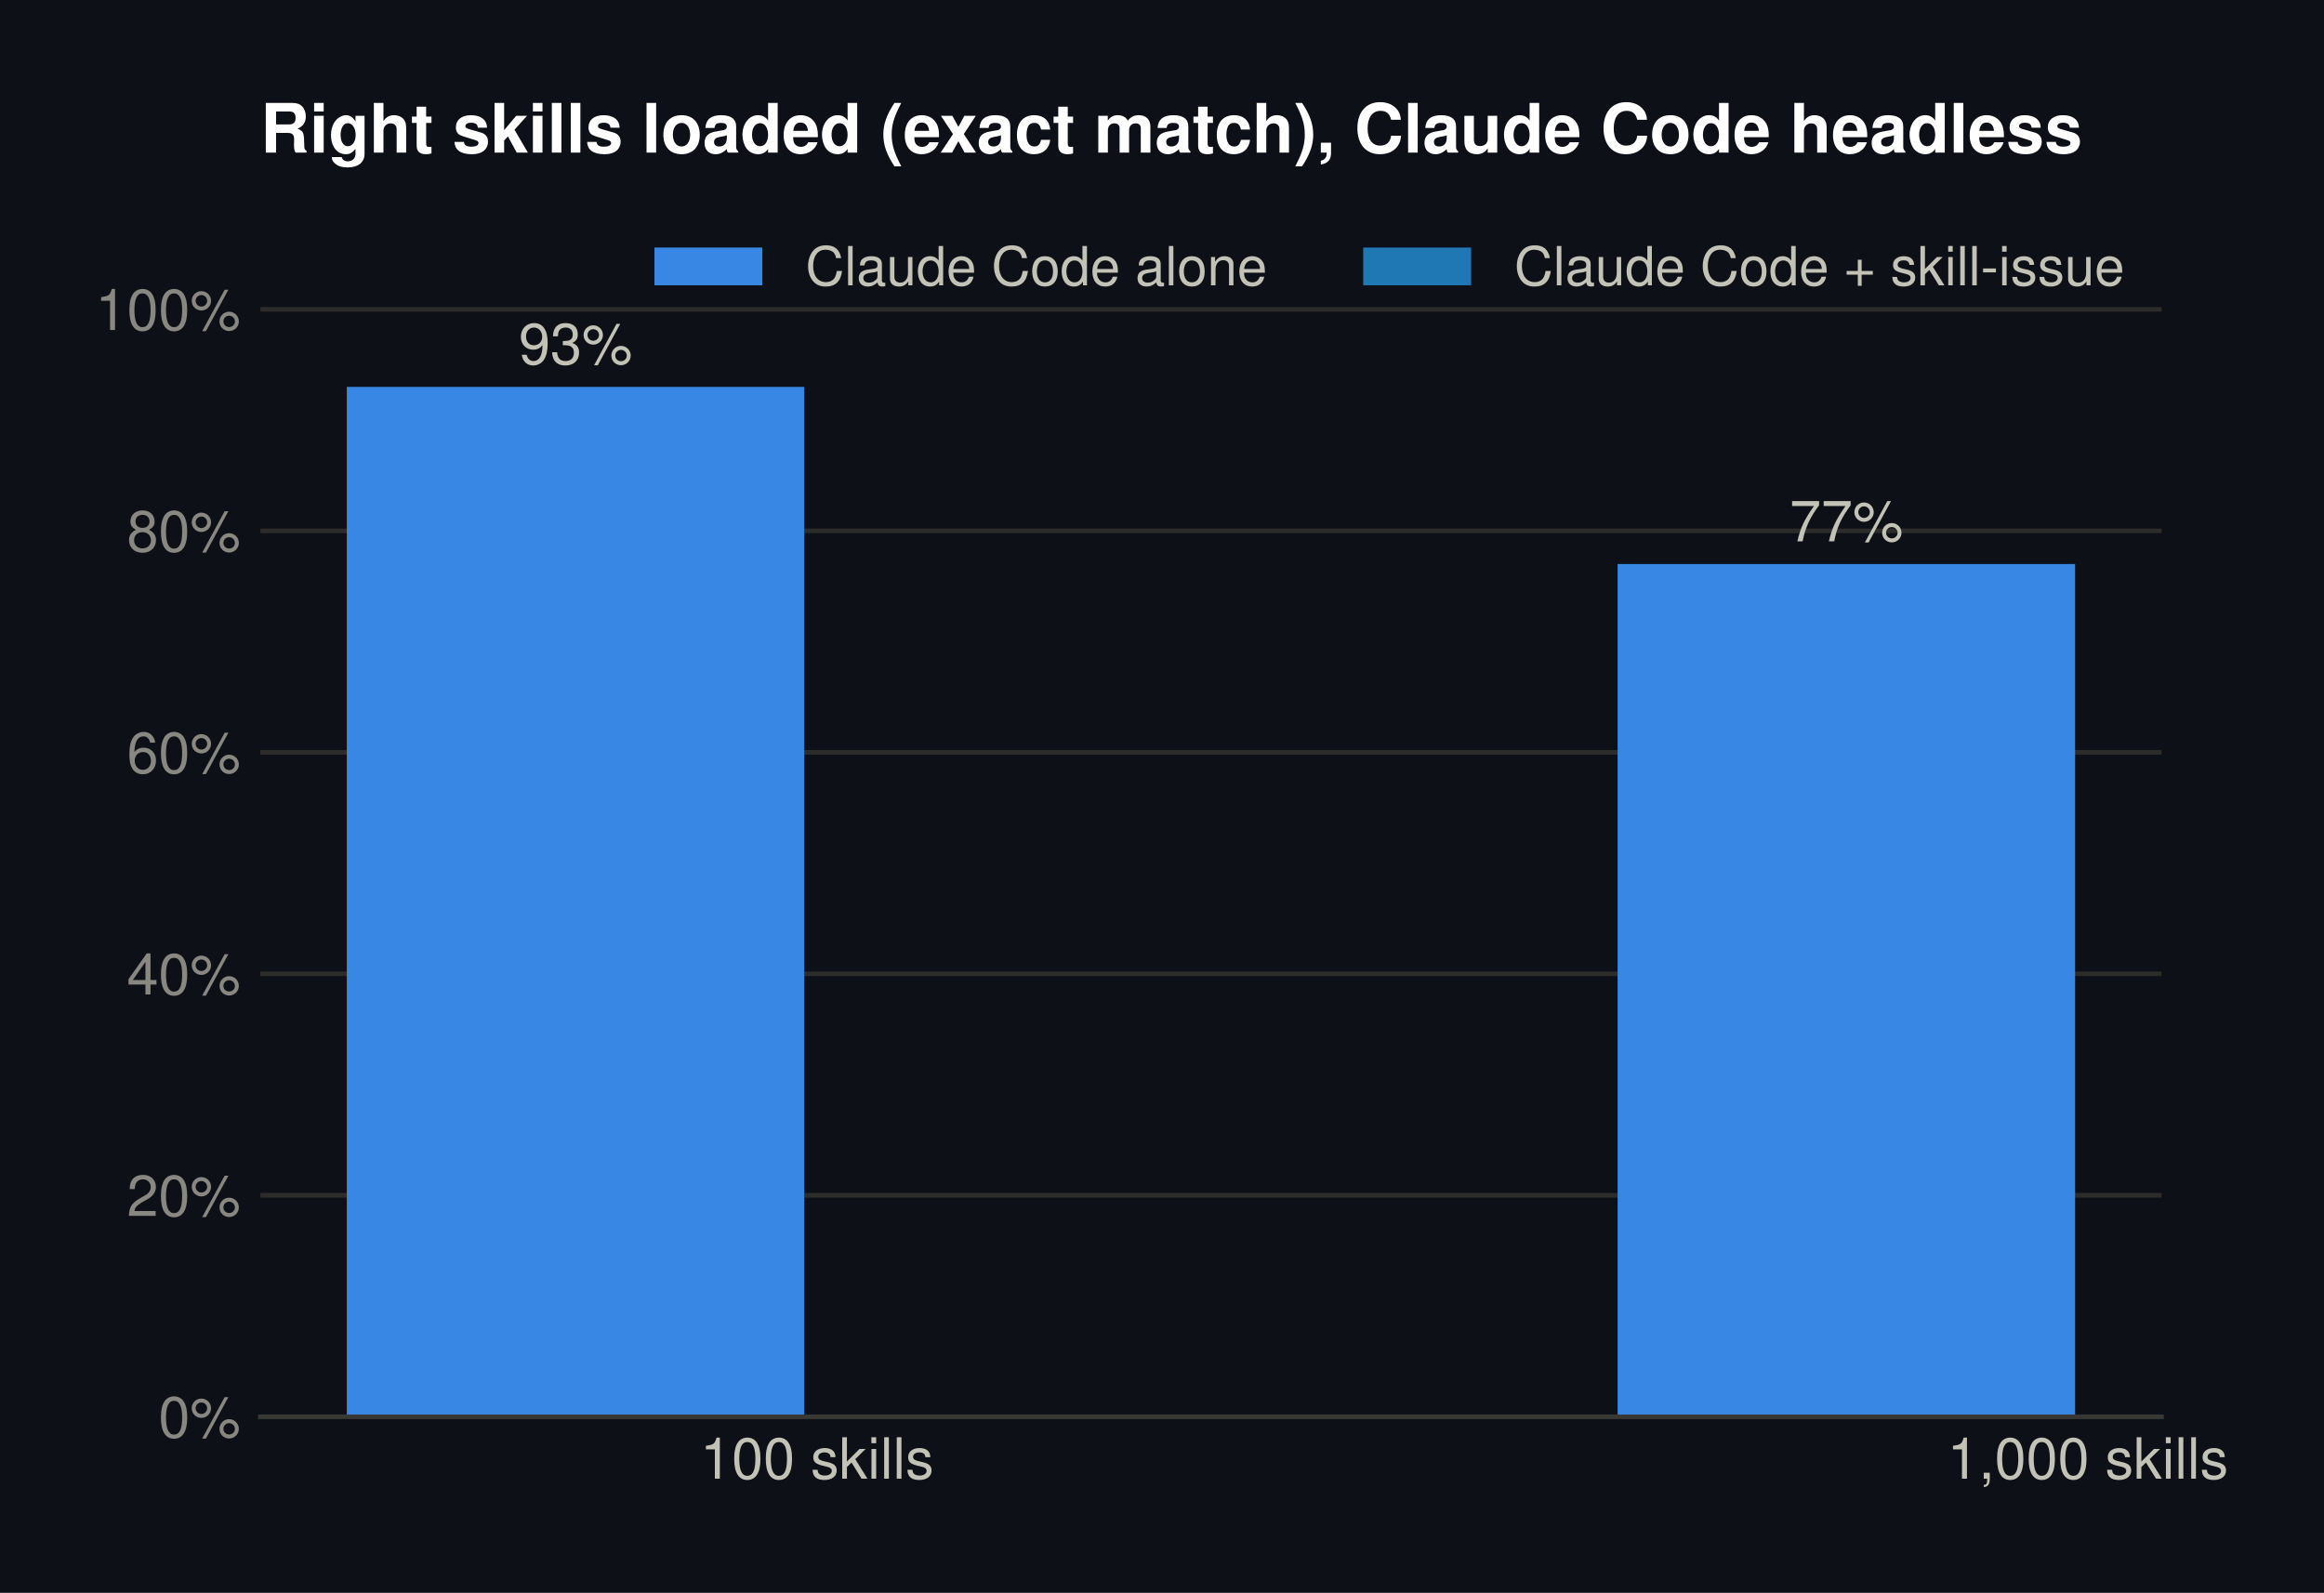
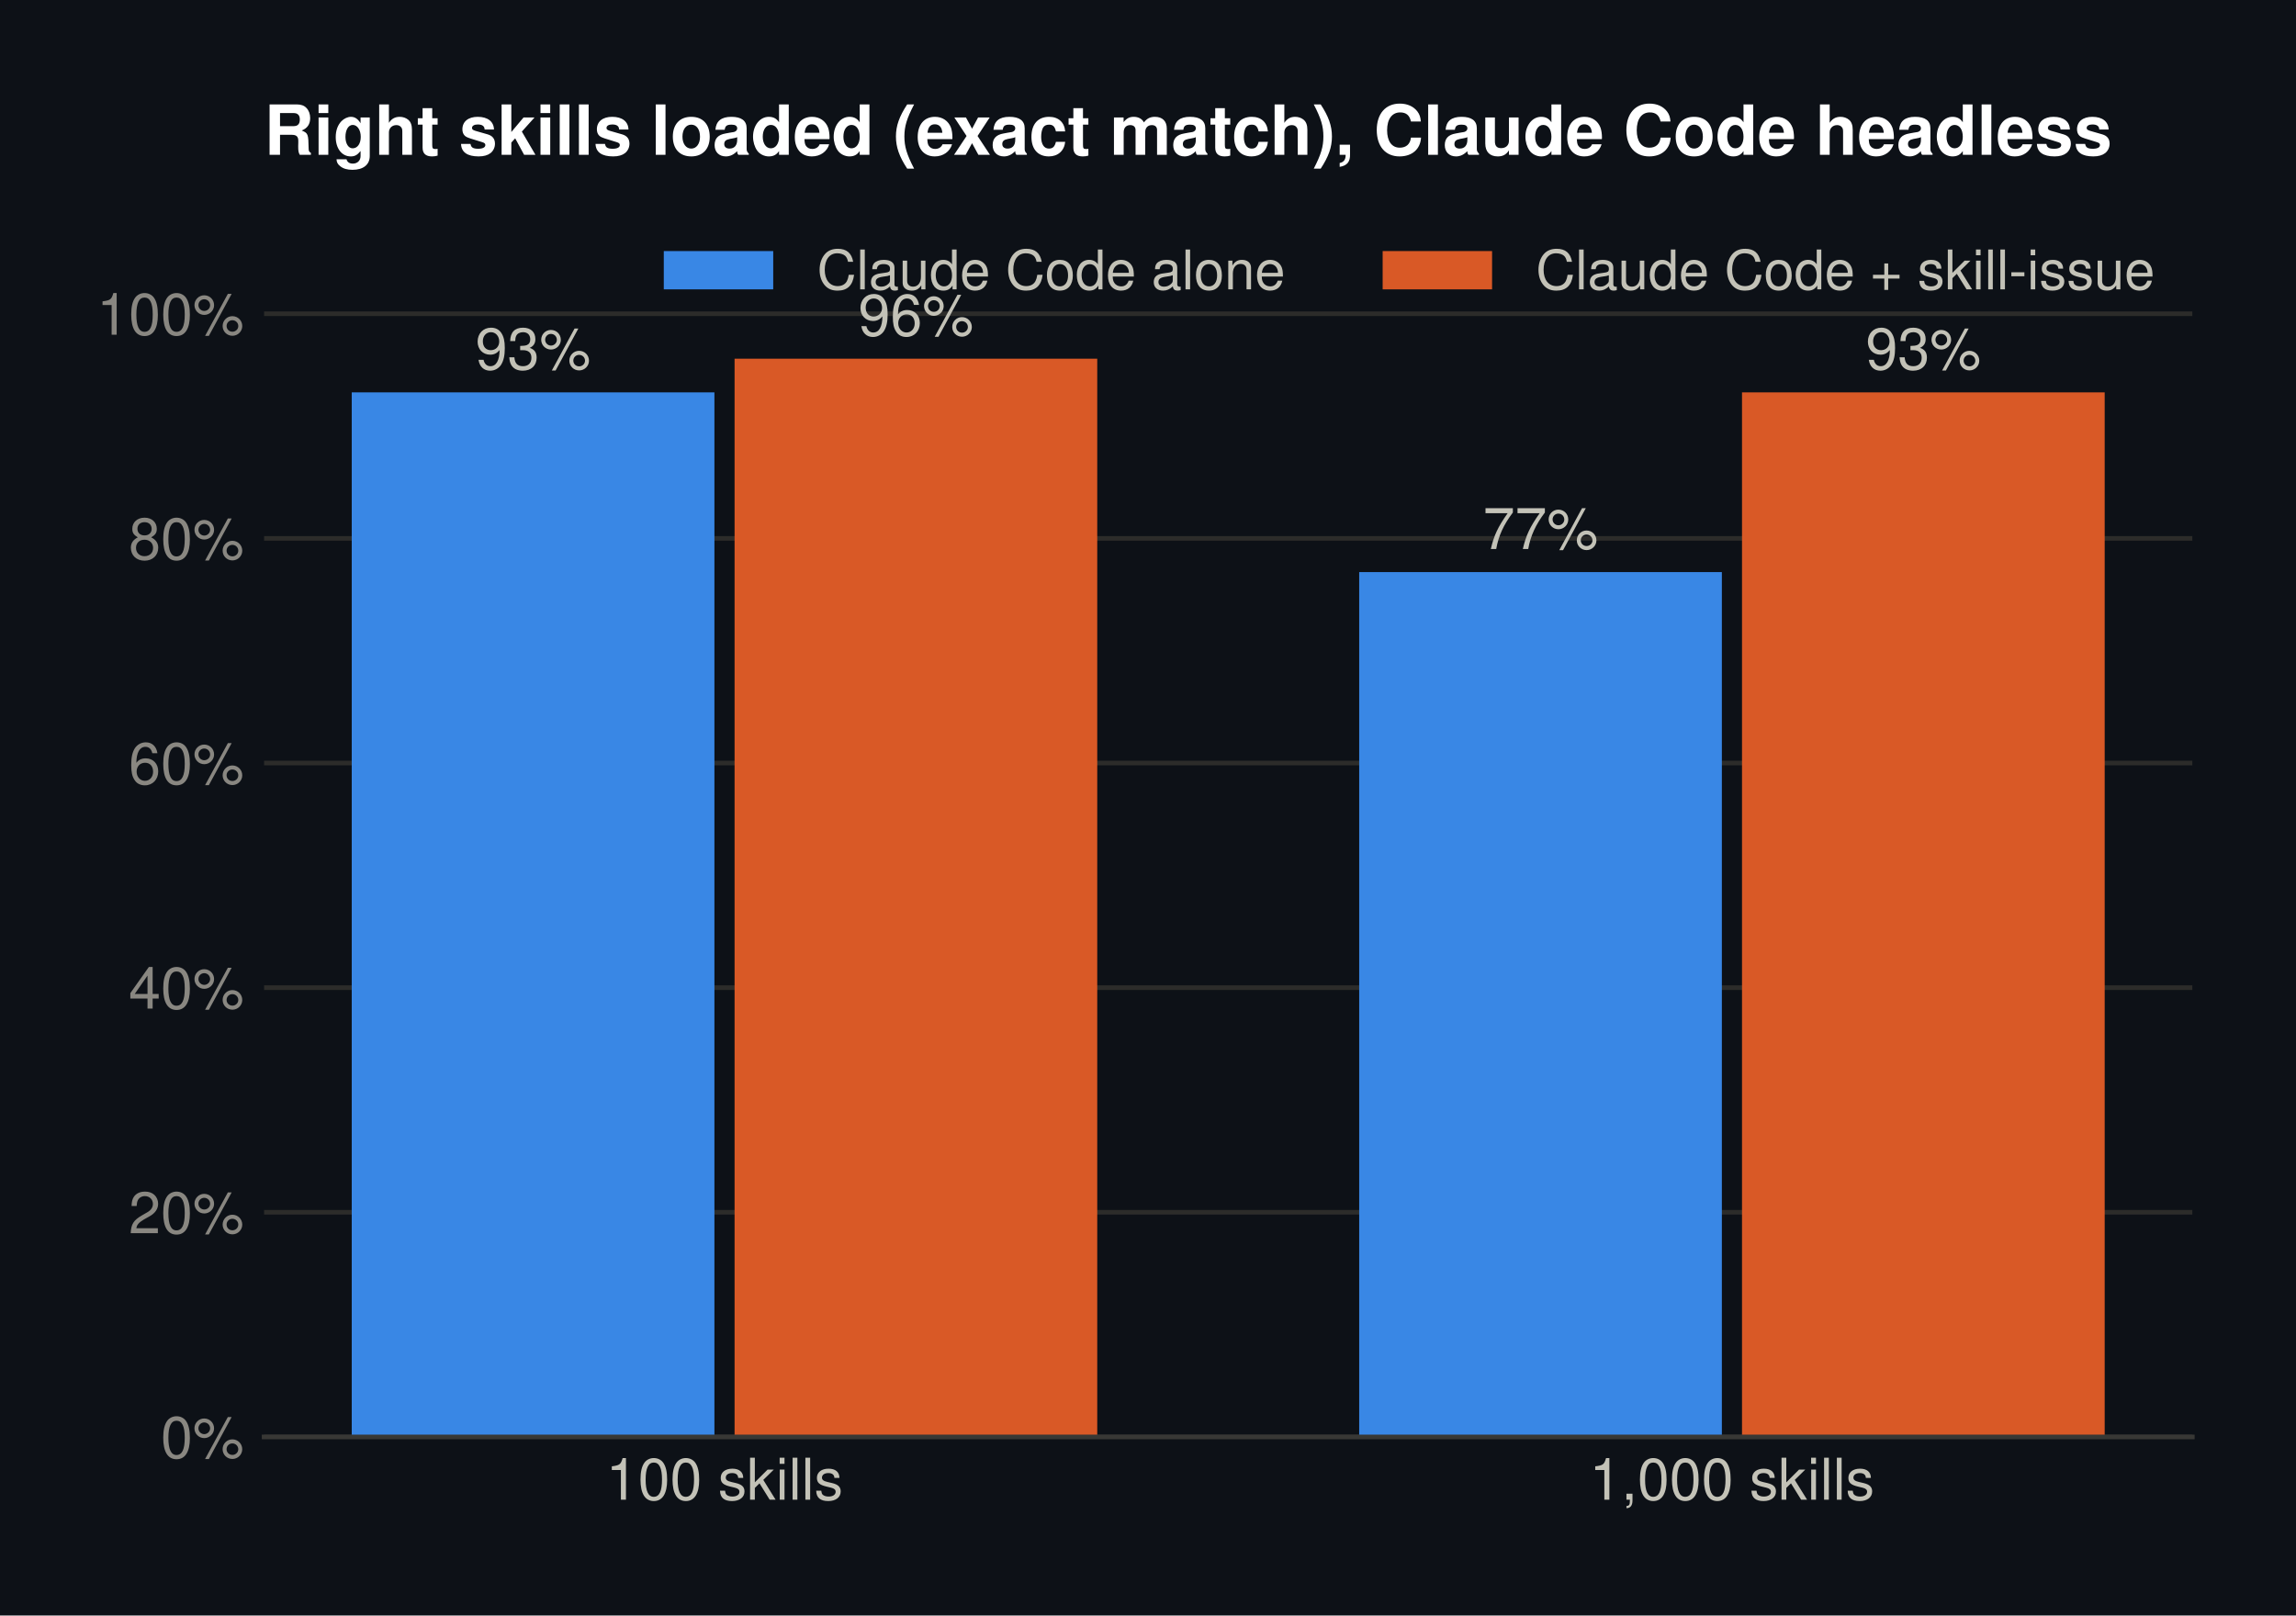
- <svg xmlns="http://www.w3.org/2000/svg" width="409.273pt" height="280.563pt" viewBox="0 0 409.273 280.563" version="1.1">
+ <svg xmlns="http://www.w3.org/2000/svg" width="398.656pt" height="280.563pt" viewBox="0 0 398.656 280.563" version="1.1">
  <defs>
    <style type="text/css">*{stroke-linejoin: round; stroke-linecap: butt}</style>
  </defs>
  <g id="figure_1">
    <g id="patch_1">
-       <path d="M 0 280.563  L 409.273 280.563  L 409.273 0  L 0 0  z " style="fill: #0d1117" />
+       <path d="M 0 280.563  L 398.656 280.563  L 398.656 0  L 0 0  z " style="fill: #0d1117" />
    </g>
    <g id="axes_1">
      <g id="patch_2">
        <path d="M 45.856 249.556  L 380.656 249.556  L 380.656 38.884  L 45.856 38.884  z " style="fill: #0d1117" />
      </g>
      <g id="matplotlib.axis_1">
        <g id="xtick_1">
          <g id="line2d_1" />
          <g id="text_1">
-             <text style="font-size: 10px; font-family: 'Segoe UI', 'Helvetica', 'Arial', 'DejaVu Sans'; text-anchor: middle; fill: #c3c2b7" x="143.879" y="260.459" transform="rotate(-0 143.8792 260.4589)">100 skills</text>
+             <text style="font-size: 10px; font-family: 'Segoe UI', 'Helvetica', 'Arial', 'DejaVu Sans'; text-anchor: middle; fill: #c3c2b7" x="125.795" y="260.459" transform="rotate(-0 125.7954 260.4589)">100 skills</text>
          </g>
        </g>
        <g id="xtick_2">
          <g id="line2d_2" />
          <g id="text_2">
-             <text style="font-size: 10px; font-family: 'Segoe UI', 'Helvetica', 'Arial', 'DejaVu Sans'; text-anchor: middle; fill: #c3c2b7" x="367.676" y="260.459" transform="rotate(-0 367.676 260.4589)">1,000 skills</text>
+             <text style="font-size: 10px; font-family: 'Segoe UI', 'Helvetica', 'Arial', 'DejaVu Sans'; text-anchor: middle; fill: #c3c2b7" x="300.717" y="260.459" transform="rotate(-0 300.7171 260.4589)">1,000 skills</text>
          </g>
        </g>
      </g>
      <g id="matplotlib.axis_2">
        <g id="ytick_1">
          <g id="line2d_3">
-             <path d="M 45.856 249.556  L 380.656 249.556  " clip-path="url(#pf3ea329818)" style="fill: none; stroke: #2c2c2a; stroke-width: 0.8; stroke-linecap: square" />
+             <path d="M 45.856 249.556  L 380.656 249.556  " clip-path="url(#pd5ac5609f6)" style="fill: none; stroke: #2c2c2a; stroke-width: 0.8; stroke-linecap: square" />
          </g>
          <g id="line2d_4" />
          <g id="text_3">
            <text style="font-size: 10px; font-family: 'Segoe UI', 'Helvetica', 'Arial', 'DejaVu Sans'; text-anchor: end; fill: #898781" x="42.356" y="253.196" transform="rotate(-0 42.35625 253.1959)">0%</text>
          </g>
        </g>
        <g id="ytick_2">
          <g id="line2d_5">
-             <path d="M 45.856 210.542  L 380.656 210.542  " clip-path="url(#pf3ea329818)" style="fill: none; stroke: #2c2c2a; stroke-width: 0.8; stroke-linecap: square" />
+             <path d="M 45.856 210.542  L 380.656 210.542  " clip-path="url(#pd5ac5609f6)" style="fill: none; stroke: #2c2c2a; stroke-width: 0.8; stroke-linecap: square" />
          </g>
          <g id="line2d_6" />
          <g id="text_4">
            <text style="font-size: 10px; font-family: 'Segoe UI', 'Helvetica', 'Arial', 'DejaVu Sans'; text-anchor: end; fill: #898781" x="42.356" y="214.183" transform="rotate(-0 42.35625 214.1826)">20%</text>
          </g>
        </g>
        <g id="ytick_3">
          <g id="line2d_7">
-             <path d="M 45.856 171.529  L 380.656 171.529  " clip-path="url(#pf3ea329818)" style="fill: none; stroke: #2c2c2a; stroke-width: 0.8; stroke-linecap: square" />
+             <path d="M 45.856 171.529  L 380.656 171.529  " clip-path="url(#pd5ac5609f6)" style="fill: none; stroke: #2c2c2a; stroke-width: 0.8; stroke-linecap: square" />
          </g>
          <g id="line2d_8" />
          <g id="text_5">
            <text style="font-size: 10px; font-family: 'Segoe UI', 'Helvetica', 'Arial', 'DejaVu Sans'; text-anchor: end; fill: #898781" x="42.356" y="175.169" transform="rotate(-0 42.35625 175.1692)">40%</text>
          </g>
        </g>
        <g id="ytick_4">
          <g id="line2d_9">
-             <path d="M 45.856 132.516  L 380.656 132.516  " clip-path="url(#pf3ea329818)" style="fill: none; stroke: #2c2c2a; stroke-width: 0.8; stroke-linecap: square" />
+             <path d="M 45.856 132.516  L 380.656 132.516  " clip-path="url(#pd5ac5609f6)" style="fill: none; stroke: #2c2c2a; stroke-width: 0.8; stroke-linecap: square" />
          </g>
          <g id="line2d_10" />
          <g id="text_6">
            <text style="font-size: 10px; font-family: 'Segoe UI', 'Helvetica', 'Arial', 'DejaVu Sans'; text-anchor: end; fill: #898781" x="42.356" y="136.156" transform="rotate(-0 42.35625 136.1559)">60%</text>
          </g>
        </g>
        <g id="ytick_5">
          <g id="line2d_11">
-             <path d="M 45.856 93.502  L 380.656 93.502  " clip-path="url(#pf3ea329818)" style="fill: none; stroke: #2c2c2a; stroke-width: 0.8; stroke-linecap: square" />
+             <path d="M 45.856 93.502  L 380.656 93.502  " clip-path="url(#pd5ac5609f6)" style="fill: none; stroke: #2c2c2a; stroke-width: 0.8; stroke-linecap: square" />
          </g>
          <g id="line2d_12" />
          <g id="text_7">
            <text style="font-size: 10px; font-family: 'Segoe UI', 'Helvetica', 'Arial', 'DejaVu Sans'; text-anchor: end; fill: #898781" x="42.356" y="97.143" transform="rotate(-0 42.35625 97.14255)">80%</text>
          </g>
        </g>
        <g id="ytick_6">
          <g id="line2d_13">
-             <path d="M 45.856 54.489  L 380.656 54.489  " clip-path="url(#pf3ea329818)" style="fill: none; stroke: #2c2c2a; stroke-width: 0.8; stroke-linecap: square" />
+             <path d="M 45.856 54.489  L 380.656 54.489  " clip-path="url(#pd5ac5609f6)" style="fill: none; stroke: #2c2c2a; stroke-width: 0.8; stroke-linecap: square" />
          </g>
          <g id="line2d_14" />
          <g id="text_8">
            <text style="font-size: 10px; font-family: 'Segoe UI', 'Helvetica', 'Arial', 'DejaVu Sans'; text-anchor: end; fill: #898781" x="42.356" y="58.129" transform="rotate(-0 42.35625 58.12922)">100%</text>
          </g>
        </g>
      </g>
      <g id="patch_3">
-         <path d="M 61.074 249.556  L 141.641 249.556  L 141.641 68.144  L 61.074 68.144  z " clip-path="url(#pf3ea329818)" style="fill: #3987e5" />
+         <path d="M 61.074 249.556  L 124.046 249.556  L 124.046 68.144  L 61.074 68.144  z " clip-path="url(#pd5ac5609f6)" style="fill: #3987e5" />
      </g>
      <g id="patch_4">
-         <path d="M 284.871 249.556  L 365.438 249.556  L 365.438 99.354  L 284.871 99.354  z " clip-path="url(#pf3ea329818)" style="fill: #3987e5" />
+         <path d="M 235.996 249.556  L 298.968 249.556  L 298.968 99.354  L 235.996 99.354  z " clip-path="url(#pd5ac5609f6)" style="fill: #3987e5" />
      </g>
      <g id="patch_5">
+         <path d="M 127.545 249.556  L 190.516 249.556  L 190.516 62.292  L 127.545 62.292  z " clip-path="url(#pd5ac5609f6)" style="fill: #d95926" />
+       </g>
+       <g id="patch_6">
+         <path d="M 302.466 249.556  L 365.438 249.556  L 365.438 68.144  L 302.466 68.144  z " clip-path="url(#pd5ac5609f6)" style="fill: #d95926" />
+       </g>
+       <g id="patch_7">
        <path d="M 45.856 249.556  L 380.656 249.556  " style="fill: none; stroke: #383835; stroke-width: 0.8; stroke-linejoin: miter; stroke-linecap: square" />
      </g>
      <g id="text_9">
-         <text style="font-size: 10px; font-family: 'Segoe UI', 'Helvetica', 'Arial', 'DejaVu Sans'; text-anchor: middle; fill: #c3c2b7" x="101.358" y="64.144" transform="rotate(-0 101.3579 64.14375)">93%</text>
+         <text style="font-size: 10px; font-family: 'Segoe UI', 'Helvetica', 'Arial', 'DejaVu Sans'; text-anchor: middle; fill: #c3c2b7" x="92.56" y="64.144" transform="rotate(-0 92.56033 64.14375)">93%</text>
      </g>
      <g id="text_10">
-         <text style="font-size: 10px; font-family: 'Segoe UI', 'Helvetica', 'Arial', 'DejaVu Sans'; text-anchor: middle; fill: #c3c2b7" x="325.155" y="95.354" transform="rotate(-0 325.1546 95.35442)">77%</text>
+         <text style="font-size: 10px; font-family: 'Segoe UI', 'Helvetica', 'Arial', 'DejaVu Sans'; text-anchor: middle; fill: #c3c2b7" x="267.482" y="95.354" transform="rotate(-0 267.482 95.35442)">77%</text>
      </g>
      <g id="text_11">
+         <text style="font-size: 10px; font-family: 'Segoe UI', 'Helvetica', 'Arial', 'DejaVu Sans'; text-anchor: middle; fill: #c3c2b7" x="159.031" y="58.292" transform="rotate(-0 159.0305 58.29175)">96%</text>
+       </g>
+       <g id="text_12">
+         <text style="font-size: 10px; font-family: 'Segoe UI', 'Helvetica', 'Arial', 'DejaVu Sans'; text-anchor: middle; fill: #c3c2b7" x="333.952" y="64.144" transform="rotate(-0 333.9522 64.14375)">93%</text>
+       </g>
+       <g id="text_13">
        <text style="font-weight: 600; font-size: 12px; font-family: 'Segoe UI', 'Helvetica', 'Arial', 'DejaVu Sans'; text-anchor: start; fill: #ffffff" x="45.856" y="26.884" transform="rotate(-0 45.85625 26.88375)">Right skills loaded (exact match), Claude Code headless</text>
      </g>
      <g id="legend_1">
-         <g id="patch_6">
+         <g id="patch_8">
          <path d="M 115.254 50.253  L 134.254 50.253  L 134.254 43.603  L 115.254 43.603  z " style="fill: #3987e5" />
        </g>
-         <g id="text_12">
+         <g id="text_14">
          <text style="font-size: 9.5px; font-family: 'Segoe UI', 'Helvetica', 'Arial', 'DejaVu Sans'; text-anchor: start; fill: #c3c2b7" x="141.854" y="50.253" transform="rotate(-0 141.8545 50.25328)">Claude Code alone</text>
        </g>
-         <g id="patch_7">
-           <path d="M 240.071 50.253  L 259.071 50.253  L 259.071 43.603  L 240.071 43.603  z " style="fill: #1f77b4" />
+         <g id="patch_9">
+           <path d="M 240.071 50.253  L 259.071 50.253  L 259.071 43.603  L 240.071 43.603  z " style="fill: #d95926" />
        </g>
-         <g id="text_13">
+         <g id="text_15">
          <text style="font-size: 9.5px; font-family: 'Segoe UI', 'Helvetica', 'Arial', 'DejaVu Sans'; text-anchor: start; fill: #c3c2b7" x="266.671" y="50.253" transform="rotate(-0 266.6711 50.25328)">Claude Code + skill-issue</text>
        </g>
      </g>
    </g>
  </g>
  <defs>
-     <clipPath id="pf3ea329818">
+     <clipPath id="pd5ac5609f6">
      <rect x="45.856" y="38.884" width="334.8" height="210.672" />
    </clipPath>
  </defs>
</svg>
